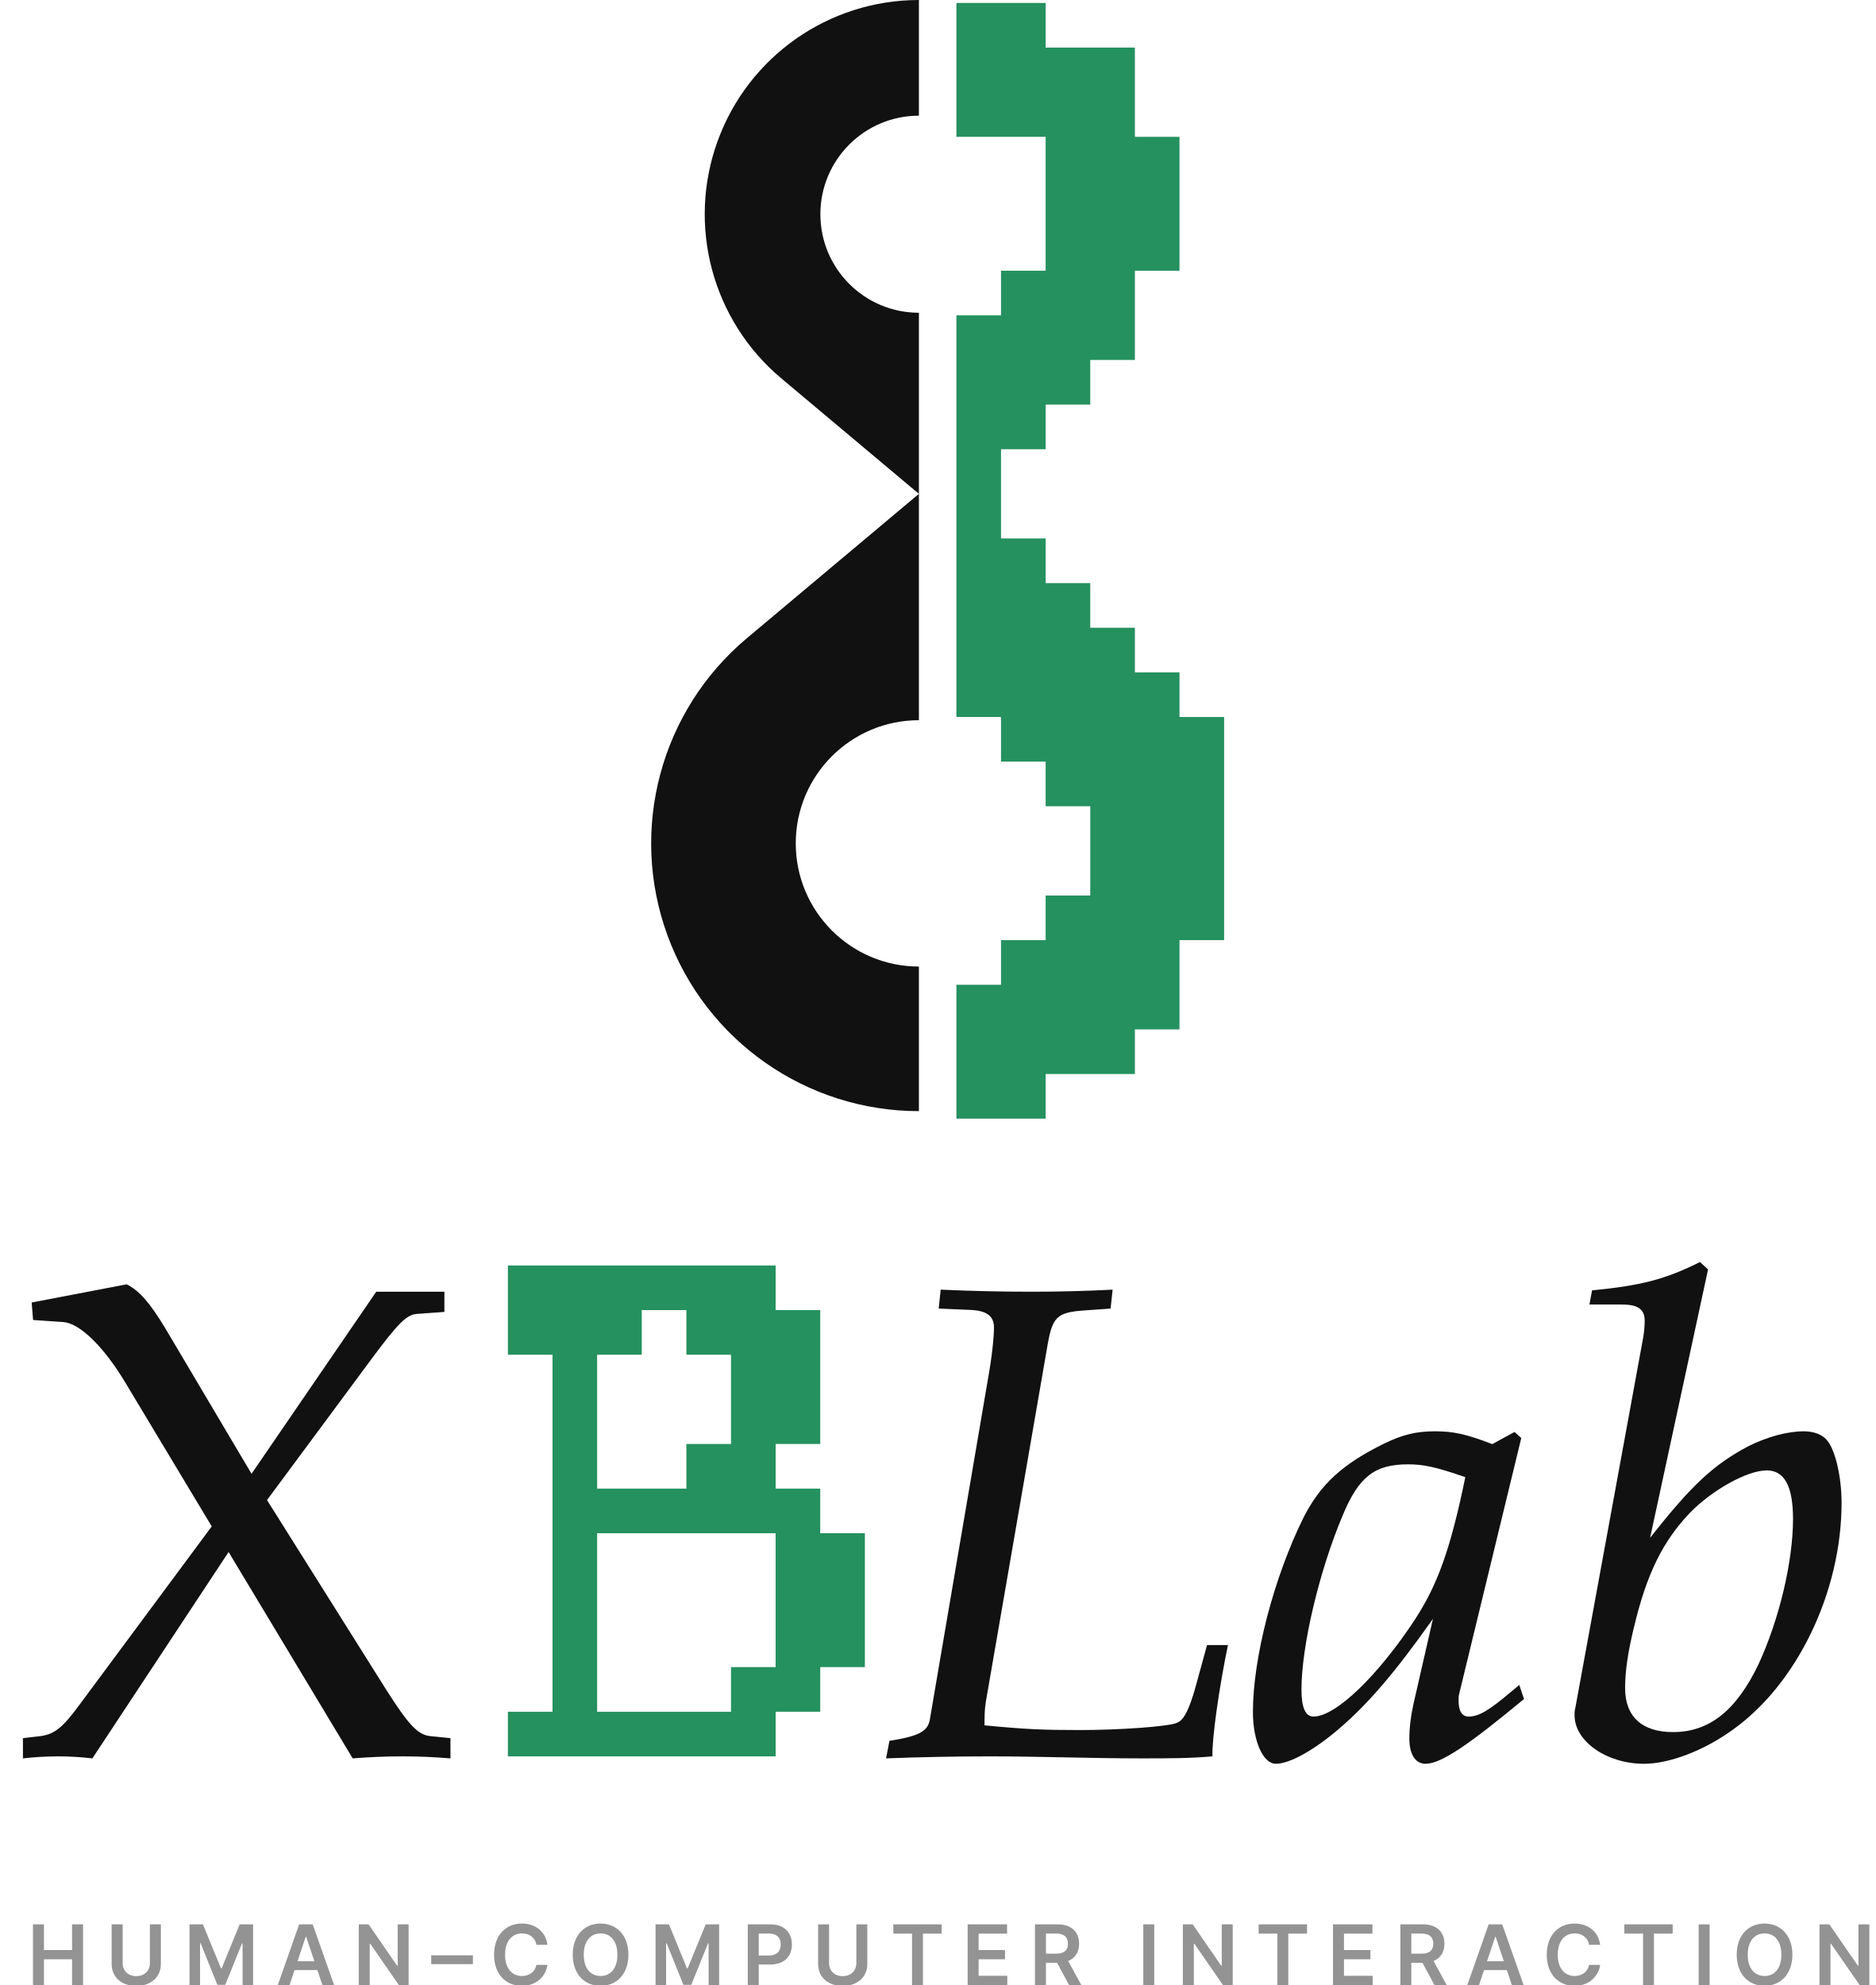
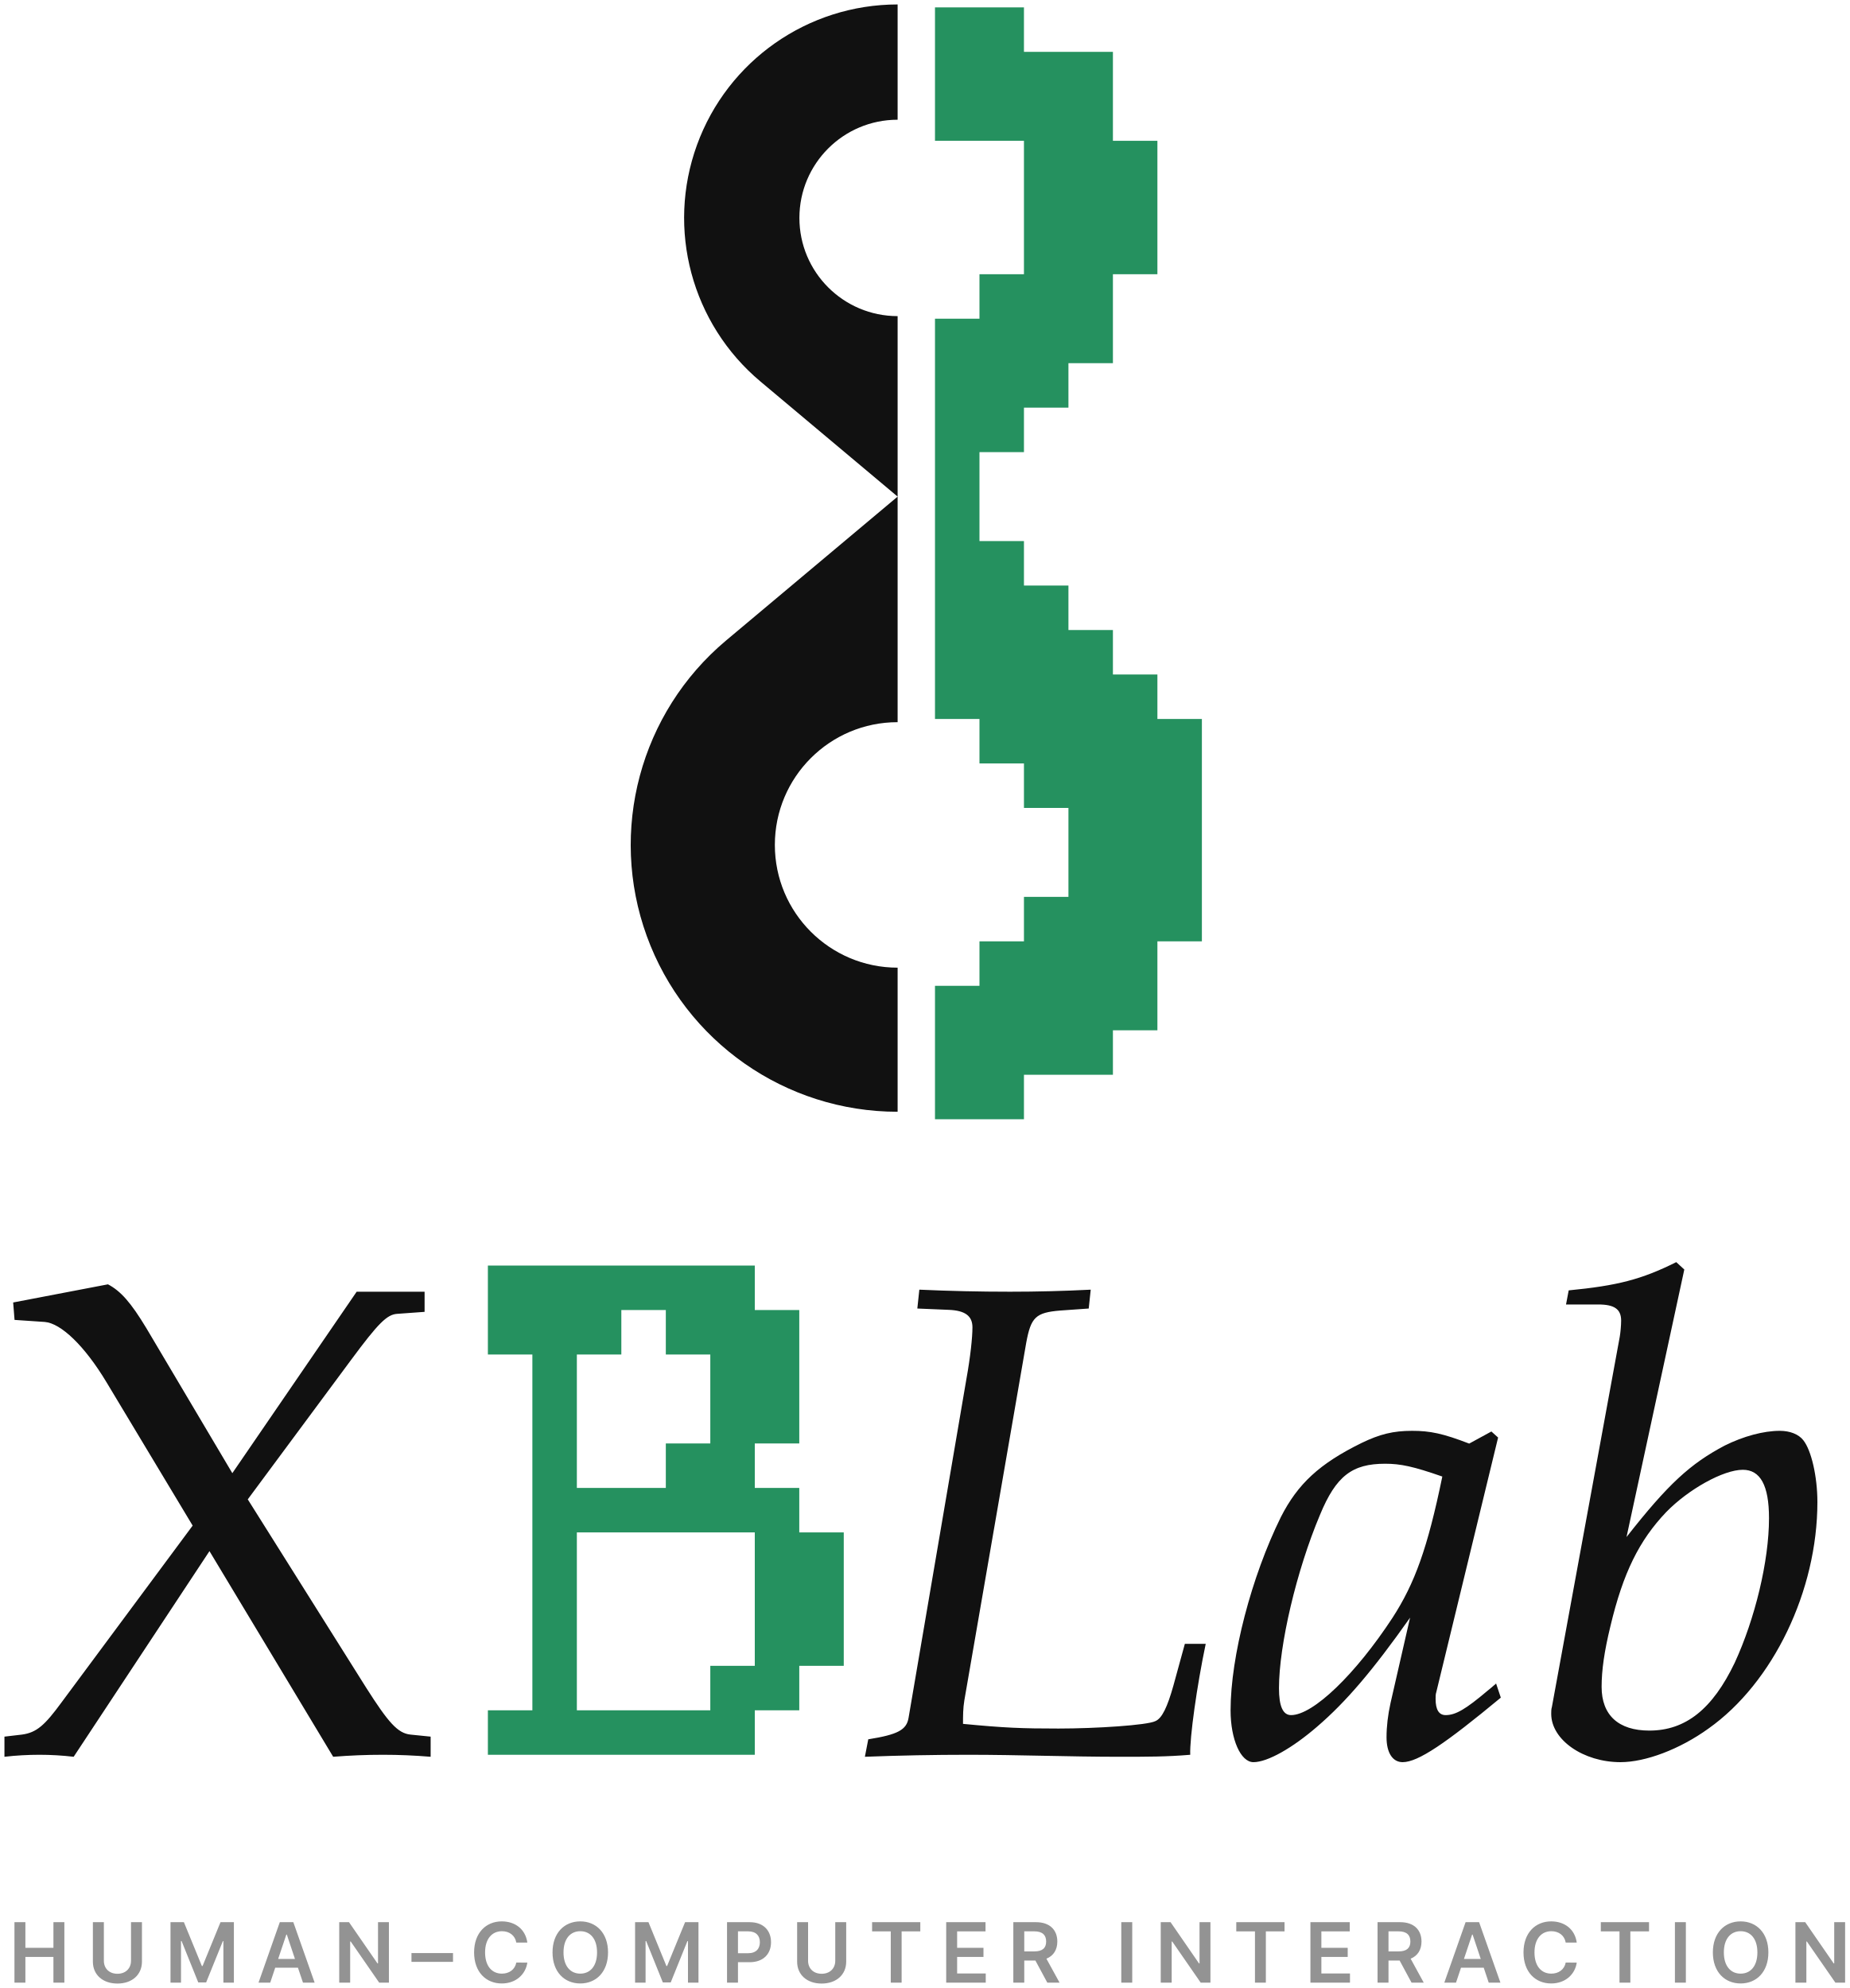
- <svg xmlns="http://www.w3.org/2000/svg" viewBox="-210.13 -110.66 420.26 444.79" width="420.26" height="444.79">
+ <svg xmlns="http://www.w3.org/2000/svg" viewBox="-205.99 -111.66 415.79 447" width="415.79" height="447">
  <path fill="#111111" fill-rule="evenodd" d="M-4.2 0 L-35.05 -25.89 A48 48 0 0 1 -4.2 -110.66 Z M-4.2 -84.74 A22.08 22.08 0 0 0 -4.2 -40.58 Z M-4.2 0 L-42.77 32.36 A60 60 0 0 0 -4.2 138.32 Z M-4.2 50.72 A27.6 27.6 0 0 0 -4.2 105.92 Z" />
  <path fill="#25915f" d="M4.2 -40 L14.2 -40 L14.2 -50 L24.2 -50 L24.2 -80 L4.2 -80 L4.2 -110 L24.2 -110 L24.2 -100 L44.2 -100 L44.2 -80 L54.2 -80 L54.2 -50 L44.2 -50 L44.2 -30 L34.2 -30 L34.2 -20 L24.2 -20 L24.2 -10 L14.2 -10 L14.2 10 L24.2 10 L24.2 20 L34.2 20 L34.2 30 L44.2 30 L44.2 40 L54.2 40 L54.2 50 L64.2 50 L64.2 100 L54.2 100 L54.2 120 L44.2 120 L44.2 130 L24.2 130 L24.2 140 L4.2 140 L4.2 110 L14.2 110 L14.2 100 L24.2 100 L24.2 90 L34.2 90 L34.2 70 L24.2 70 L24.2 60 L14.2 60 L14.2 50 L4.2 50 Z" />
  <path fill="#111111" d="M-204.99 283.35C-202.42 283.05 -199.7 282.9 -197.13 282.9C-194.56 282.9 -191.99 283.05 -189.43 283.35L-158.9 237.11L-131.09 283.35C-127.32 283.05 -123.69 282.9 -119.91 282.9C-116.28 282.9 -112.81 283.05 -109.18 283.35V278.82L-113.72 278.36C-116.59 278.06 -118.7 275.64 -123.69 267.79L-150.29 225.47L-127.01 194.04C-120.97 185.88 -119 183.92 -116.74 183.76L-110.54 183.31V178.78H-125.81L-153.76 219.58L-173.11 186.94C-176.58 181.2 -178.85 178.63 -181.72 177.12L-203.03 181.2L-202.72 185.12L-195.92 185.58C-192.3 185.88 -187.01 190.87 -182.02 199.18L-162.68 231.37L-192.15 271.11C-195.92 276.25 -197.74 277.91 -201.06 278.36L-204.99 278.82Z M-11.56 283.35C-3.85 283.05 4 282.9 11.71 282.9C23.05 282.9 34.38 283.35 45.71 283.35C51.91 283.35 56.29 283.35 61.58 282.9C61.43 279.12 63.09 267.33 65.06 257.96H60.37L57.8 267.33C56.44 272.17 55.23 274.74 53.72 275.34C51.91 276.25 40.42 277 31.96 277C23.65 277 19.87 276.85 10.5 275.95C10.5 274.13 10.5 272.47 10.8 270.66L24.71 190.26C25.77 184.52 26.82 183.46 32.41 183.01L38.76 182.56L39.21 178.32C33.17 178.63 27.13 178.78 21.08 178.78C14.28 178.78 7.48 178.63 0.68 178.32L0.23 182.56L7.33 182.86C10.96 183.01 12.62 184.22 12.62 186.79C12.62 189.05 12.16 193.44 11.26 198.42L-1.74 274.59C-2.19 277.31 -4.16 278.36 -10.8 279.42Z M70.65 272.92C70.65 279.42 72.91 284.56 75.79 284.56C78.96 284.56 84.55 281.39 90.14 276.55C96.64 270.96 102.68 263.86 111 252.07L106.61 271.26C106.01 273.98 105.71 276.55 105.71 278.97C105.71 282.44 107.07 284.56 109.33 284.56C112.81 284.56 119 280.33 131.4 270.05L130.34 266.88C129.28 267.79 129.13 267.94 128.37 268.54C123.54 272.62 121.27 273.98 119 273.98C117.49 273.98 116.74 272.77 116.74 270.35C116.74 269.75 116.74 269.3 116.89 268.84L130.79 211.57L129.28 210.21L124.29 212.93C118.4 210.66 115.53 210.06 111.45 210.06C107.22 210.06 104.2 210.81 100.12 212.78C90.59 217.46 85.76 222 81.98 229.4C75.33 242.85 70.65 260.83 70.65 272.92ZM81.53 267.94C81.53 258.27 85.46 241.49 90.75 228.95C94.37 220.18 98 217.46 105.4 217.46C108.88 217.46 111.75 218.07 118.25 220.34C114.92 236.5 112.05 244.36 107.07 252.07C98.76 264.76 89.23 273.98 84.25 273.98C82.43 273.98 81.53 272.02 81.53 267.94Z M142.73 273.68C142.73 279.57 149.98 284.56 158.3 284.56C163.89 284.56 171.59 281.69 178.09 277C192.6 266.73 202.57 246.03 202.57 226.08C202.57 220.34 201.21 214.44 199.4 212.17C198.34 210.81 196.38 210.06 194.11 210.06C190.48 210.06 185.95 211.27 181.72 213.38C174.01 217.46 169.02 222 159.66 233.94L172.65 173.79L170.84 172.13C162.98 176.06 157.54 177.42 146.66 178.48L146.06 181.65H153.31C156.94 181.65 158.45 182.71 158.45 185.28C158.45 186.33 158.3 188 158.14 188.9L142.88 272.17C142.73 272.62 142.73 273.23 142.73 273.68ZM154.06 267.63C154.06 263.86 154.67 259.63 156.03 254.03C158.9 241.94 162.53 234.69 168.57 228.34C173.56 223.21 181.42 218.82 185.8 218.82C189.73 218.82 191.69 222.3 191.69 229.7C191.69 239.38 188.52 252.37 183.99 262.19C179 272.62 172.95 277.46 164.79 277.46C157.84 277.46 154.06 273.98 154.06 267.63Z" />
  <path fill="#25915f" d="M-56.31 222.9 L-56.31 212.9 L-46.31 212.9 L-46.31 192.9 L-56.31 192.9 L-56.31 182.9 L-66.31 182.9 L-66.31 192.9 L-76.31 192.9 L-76.31 222.9 Z M-76.31 232.9 L-76.31 272.9 L-46.31 272.9 L-46.31 262.9 L-36.31 262.9 L-36.31 232.9 Z M-96.31 282.9 L-96.31 272.9 L-86.31 272.9 L-86.31 192.9 L-96.31 192.9 L-96.31 172.9 L-36.31 172.9 L-36.31 182.9 L-26.31 182.9 L-26.31 212.9 L-36.31 212.9 L-36.31 222.9 L-26.31 222.9 L-26.31 232.9 L-16.31 232.9 L-16.31 262.9 L-26.31 262.9 L-26.31 272.9 L-36.31 272.9 L-36.31 282.9 Z" />
  <path fill="#111111" fill-opacity="0.45" d="M-202.74 334.13H-200.28V328.36H-193.98V334.13H-191.52V320.54H-193.98V326.3H-200.28V320.54H-202.74Z M-176.54 320.54V329.22C-176.54 330.92 -177.73 332.14 -179.59 332.14C-181.46 332.14 -182.64 330.92 -182.64 329.22V320.54H-185.11V329.42C-185.11 332.34 -182.92 334.34 -179.59 334.34C-176.28 334.34 -174.08 332.34 -174.08 329.42V320.54Z M-167.66 320.54V334.13H-165.3V324.78H-165.17L-161.42 334.09H-159.65L-155.89 324.8H-155.77V334.13H-153.41V320.54H-156.42L-160.45 330.39H-160.61L-164.65 320.54Z M-145.24 334.13 -144.12 330.78H-139.01L-137.88 334.13H-135.26L-140.05 320.54H-143.09L-147.87 334.13ZM-141.62 323.33H-141.51L-139.68 328.81H-143.46Z M-118.56 320.54H-121.01V329.81H-121.13L-127.53 320.54H-129.73V334.13H-127.27V324.88H-127.15L-120.75 334.13H-118.56Z M-104.15 327.48H-113.49V329.46H-104.15Z M-87.44 325.13C-87.86 322.11 -90.18 320.36 -93.19 320.36C-96.74 320.36 -99.41 322.95 -99.41 327.34C-99.41 331.72 -96.77 334.32 -93.19 334.32C-89.96 334.32 -87.82 332.23 -87.44 329.63L-89.92 329.62C-90.23 331.21 -91.53 332.11 -93.16 332.11C-95.36 332.11 -96.94 330.46 -96.94 327.34C-96.94 324.27 -95.37 322.57 -93.15 322.57C-91.5 322.57 -90.2 323.5 -89.92 325.13Z M-69.3 327.34C-69.3 322.95 -71.98 320.36 -75.54 320.36C-79.11 320.36 -81.78 322.95 -81.78 327.34C-81.78 331.72 -79.11 334.32 -75.54 334.32C-71.98 334.32 -69.3 331.73 -69.3 327.34ZM-71.77 327.34C-71.77 330.43 -73.32 332.11 -75.54 332.11C-77.75 332.11 -79.31 330.43 -79.31 327.34C-79.31 324.25 -77.75 322.57 -75.54 322.57C-73.32 322.57 -71.77 324.25 -71.77 327.34Z M-63.22 320.54V334.13H-60.86V324.78H-60.73L-56.98 334.09H-55.21L-51.46 324.8H-51.33V334.13H-48.97V320.54H-51.98L-56.02 330.39H-56.18L-60.21 320.54Z M-42.55 334.13H-40.09V329.54H-37.49C-34.35 329.54 -32.66 327.66 -32.66 325.04C-32.66 322.45 -34.33 320.54 -37.46 320.54H-42.55ZM-37.83 322.6C-35.99 322.6 -35.17 323.6 -35.17 325.04C-35.17 326.49 -35.99 327.52 -37.82 327.52H-40.09V322.6Z M-18.22 320.54V329.22C-18.22 330.92 -19.41 332.14 -21.28 332.14C-23.15 332.14 -24.33 330.92 -24.33 329.22V320.54H-26.79V329.42C-26.79 332.34 -24.6 334.34 -21.28 334.34C-17.97 334.34 -15.76 332.34 -15.76 329.42V320.54Z M-9.94 322.61H-5.74V334.13H-3.3V322.61H0.9V320.54H-9.94Z M6.72 334.13H15.61V332.07H9.18V328.36H15.1V326.3H9.18V322.61H15.56V320.54H6.72Z M21.81 334.13H24.27V329.16H26.77L29.45 334.13H32.2L29.25 328.75C30.86 328.1 31.7 326.73 31.7 324.89C31.7 322.3 30.03 320.54 26.91 320.54H21.81ZM26.53 322.6C28.37 322.6 29.19 323.44 29.19 324.89C29.19 326.34 28.37 327.11 26.54 327.11H24.27V322.6Z  M48.54 320.54H46.08V334.13H48.54Z M66.12 320.54H63.67V329.81H63.55L57.16 320.54H54.95V334.13H57.41V324.88H57.53L63.93 334.13H66.12Z M71.93 322.61H76.13V334.13H78.58V322.61H82.78V320.54H71.93Z M88.6 334.13H97.49V332.07H91.06V328.36H96.98V326.3H91.06V322.61H97.44V320.54H88.6Z M103.69 334.13H106.15V329.16H108.65L111.33 334.13H114.07L111.13 328.75C112.73 328.1 113.57 326.73 113.57 324.89C113.57 322.3 111.9 320.54 108.78 320.54H103.69ZM108.41 322.6C110.24 322.6 111.07 323.44 111.07 324.89C111.07 326.34 110.24 327.11 108.42 327.11H106.15V322.6Z M121.33 334.13 122.45 330.78H127.56L128.68 334.13H131.31L126.52 320.54H123.48L118.7 334.13ZM124.95 323.33H125.06L126.89 328.81H123.11Z M148.47 325.13C148.06 322.11 145.73 320.36 142.72 320.36C139.17 320.36 136.5 322.95 136.5 327.34C136.5 331.72 139.14 334.32 142.72 334.32C145.95 334.32 148.1 332.23 148.47 329.63L145.99 329.62C145.68 331.21 144.38 332.11 142.75 332.11C140.55 332.11 138.97 330.46 138.97 327.34C138.97 324.27 140.54 322.57 142.76 322.57C144.41 322.57 145.71 323.5 145.99 325.13Z M153.88 322.61H158.08V334.13H160.52V322.61H164.72V320.54H153.88Z M173 320.54H170.54V334.13H173Z M191.55 327.34C191.55 322.95 188.87 320.36 185.31 320.36C181.74 320.36 179.07 322.95 179.07 327.34C179.07 331.72 181.74 334.32 185.31 334.32C188.87 334.32 191.55 331.73 191.55 327.34ZM189.08 327.34C189.08 330.43 187.53 332.11 185.31 332.11C183.1 332.11 181.54 330.43 181.54 327.34C181.54 324.25 183.1 322.57 185.31 322.57C187.53 322.57 189.08 324.25 189.08 327.34Z M208.8 320.54H206.35V329.81H206.23L199.83 320.54H197.63V334.13H200.09V324.88H200.2L206.61 334.13H208.8Z" />
</svg>
